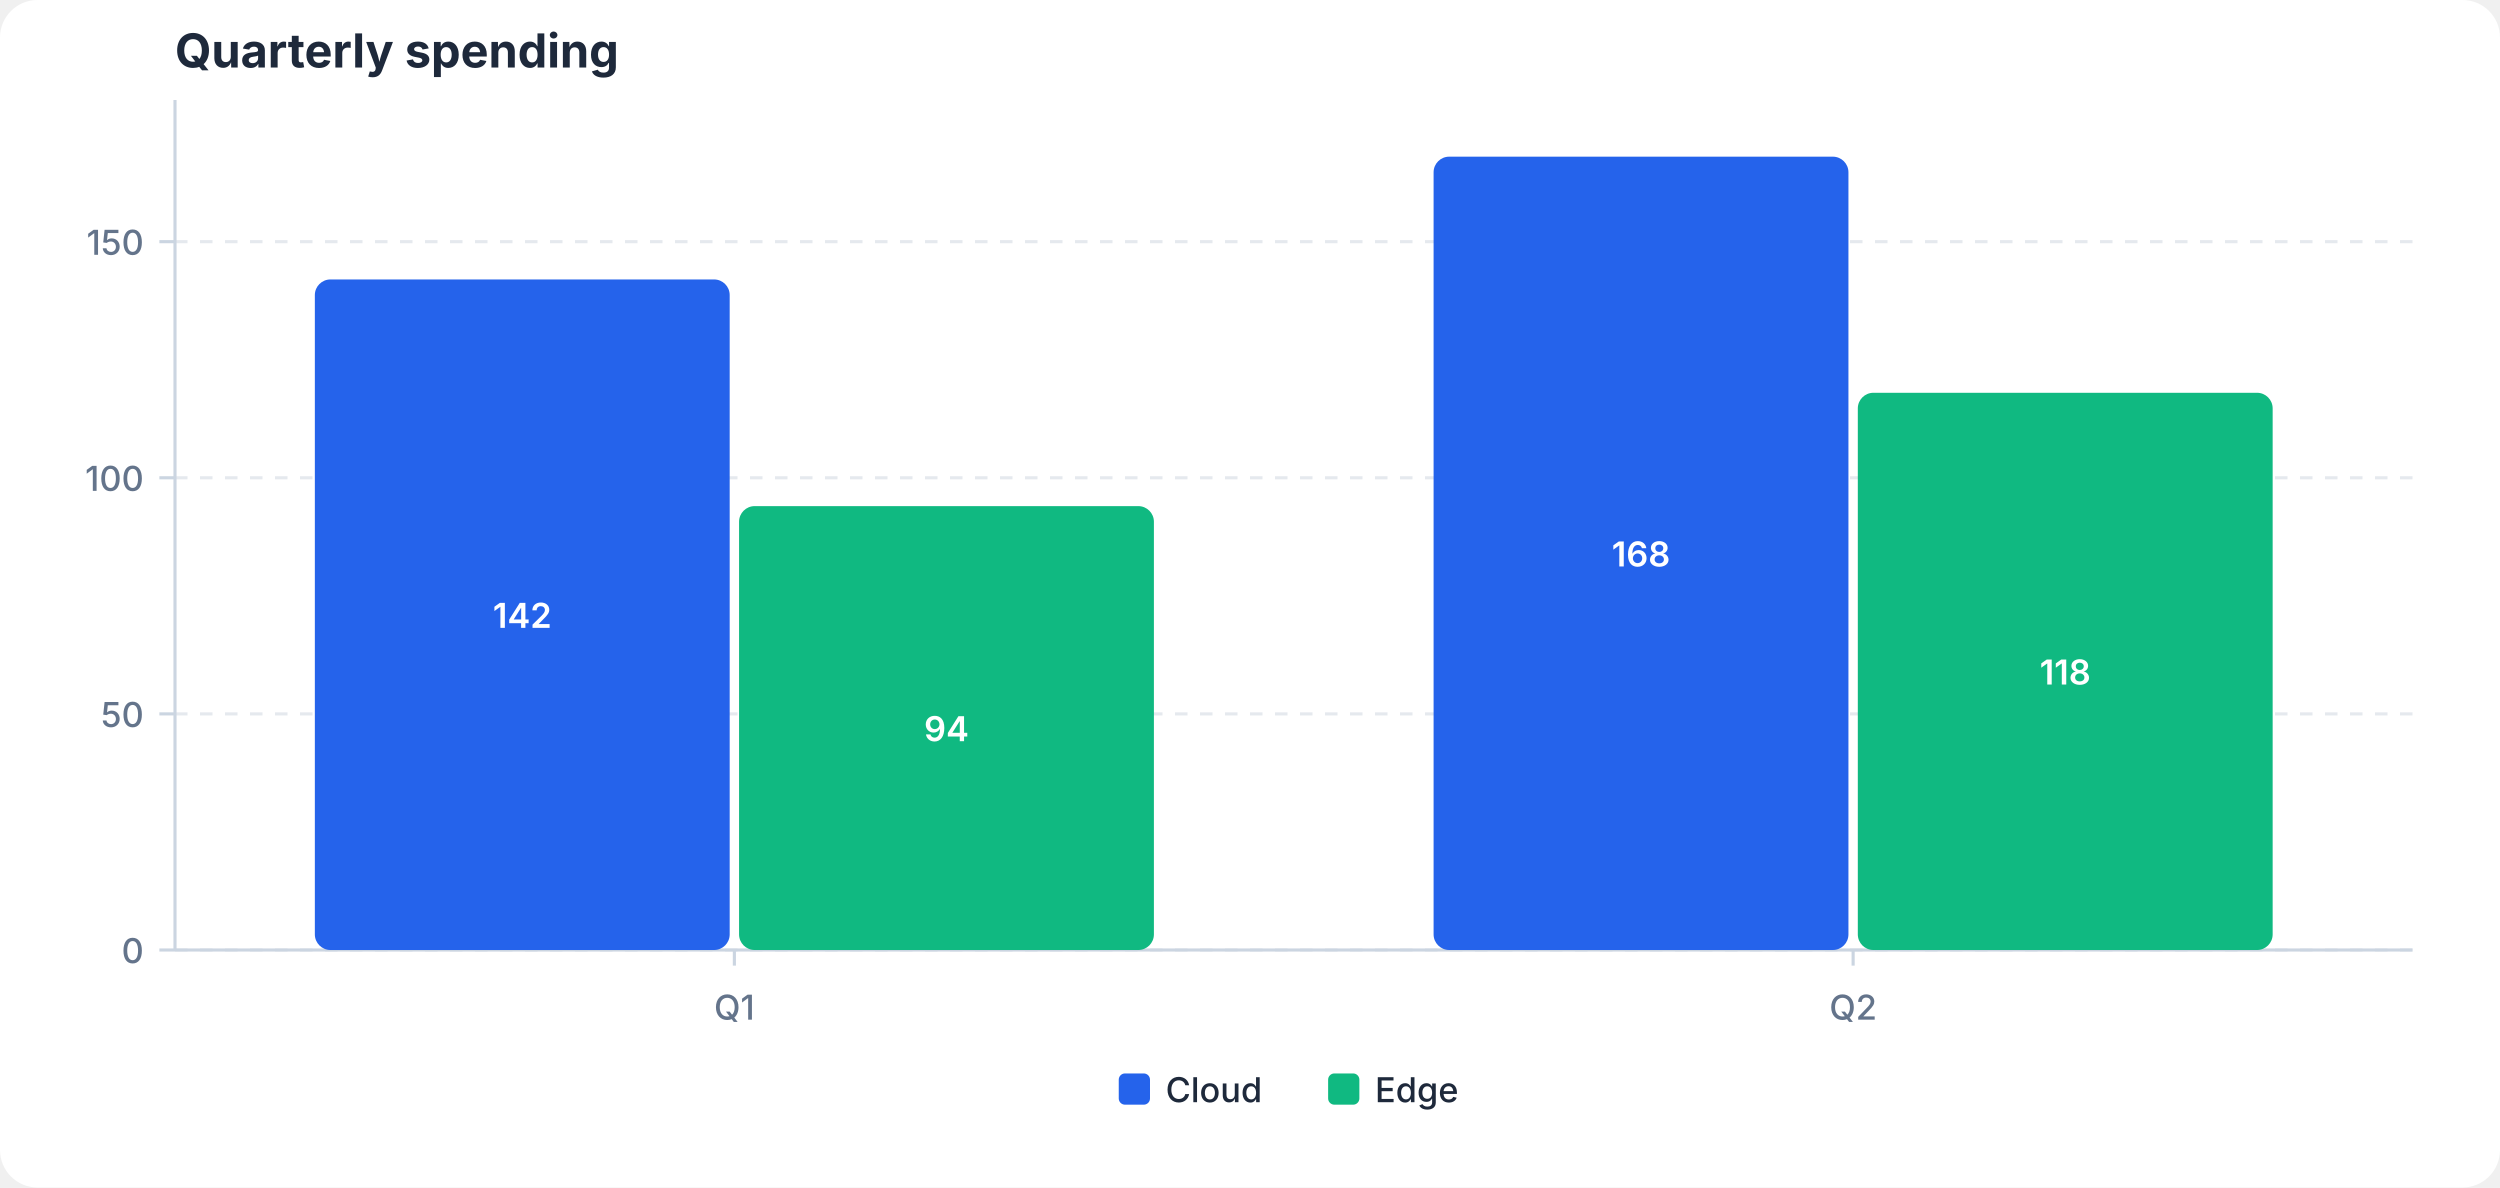
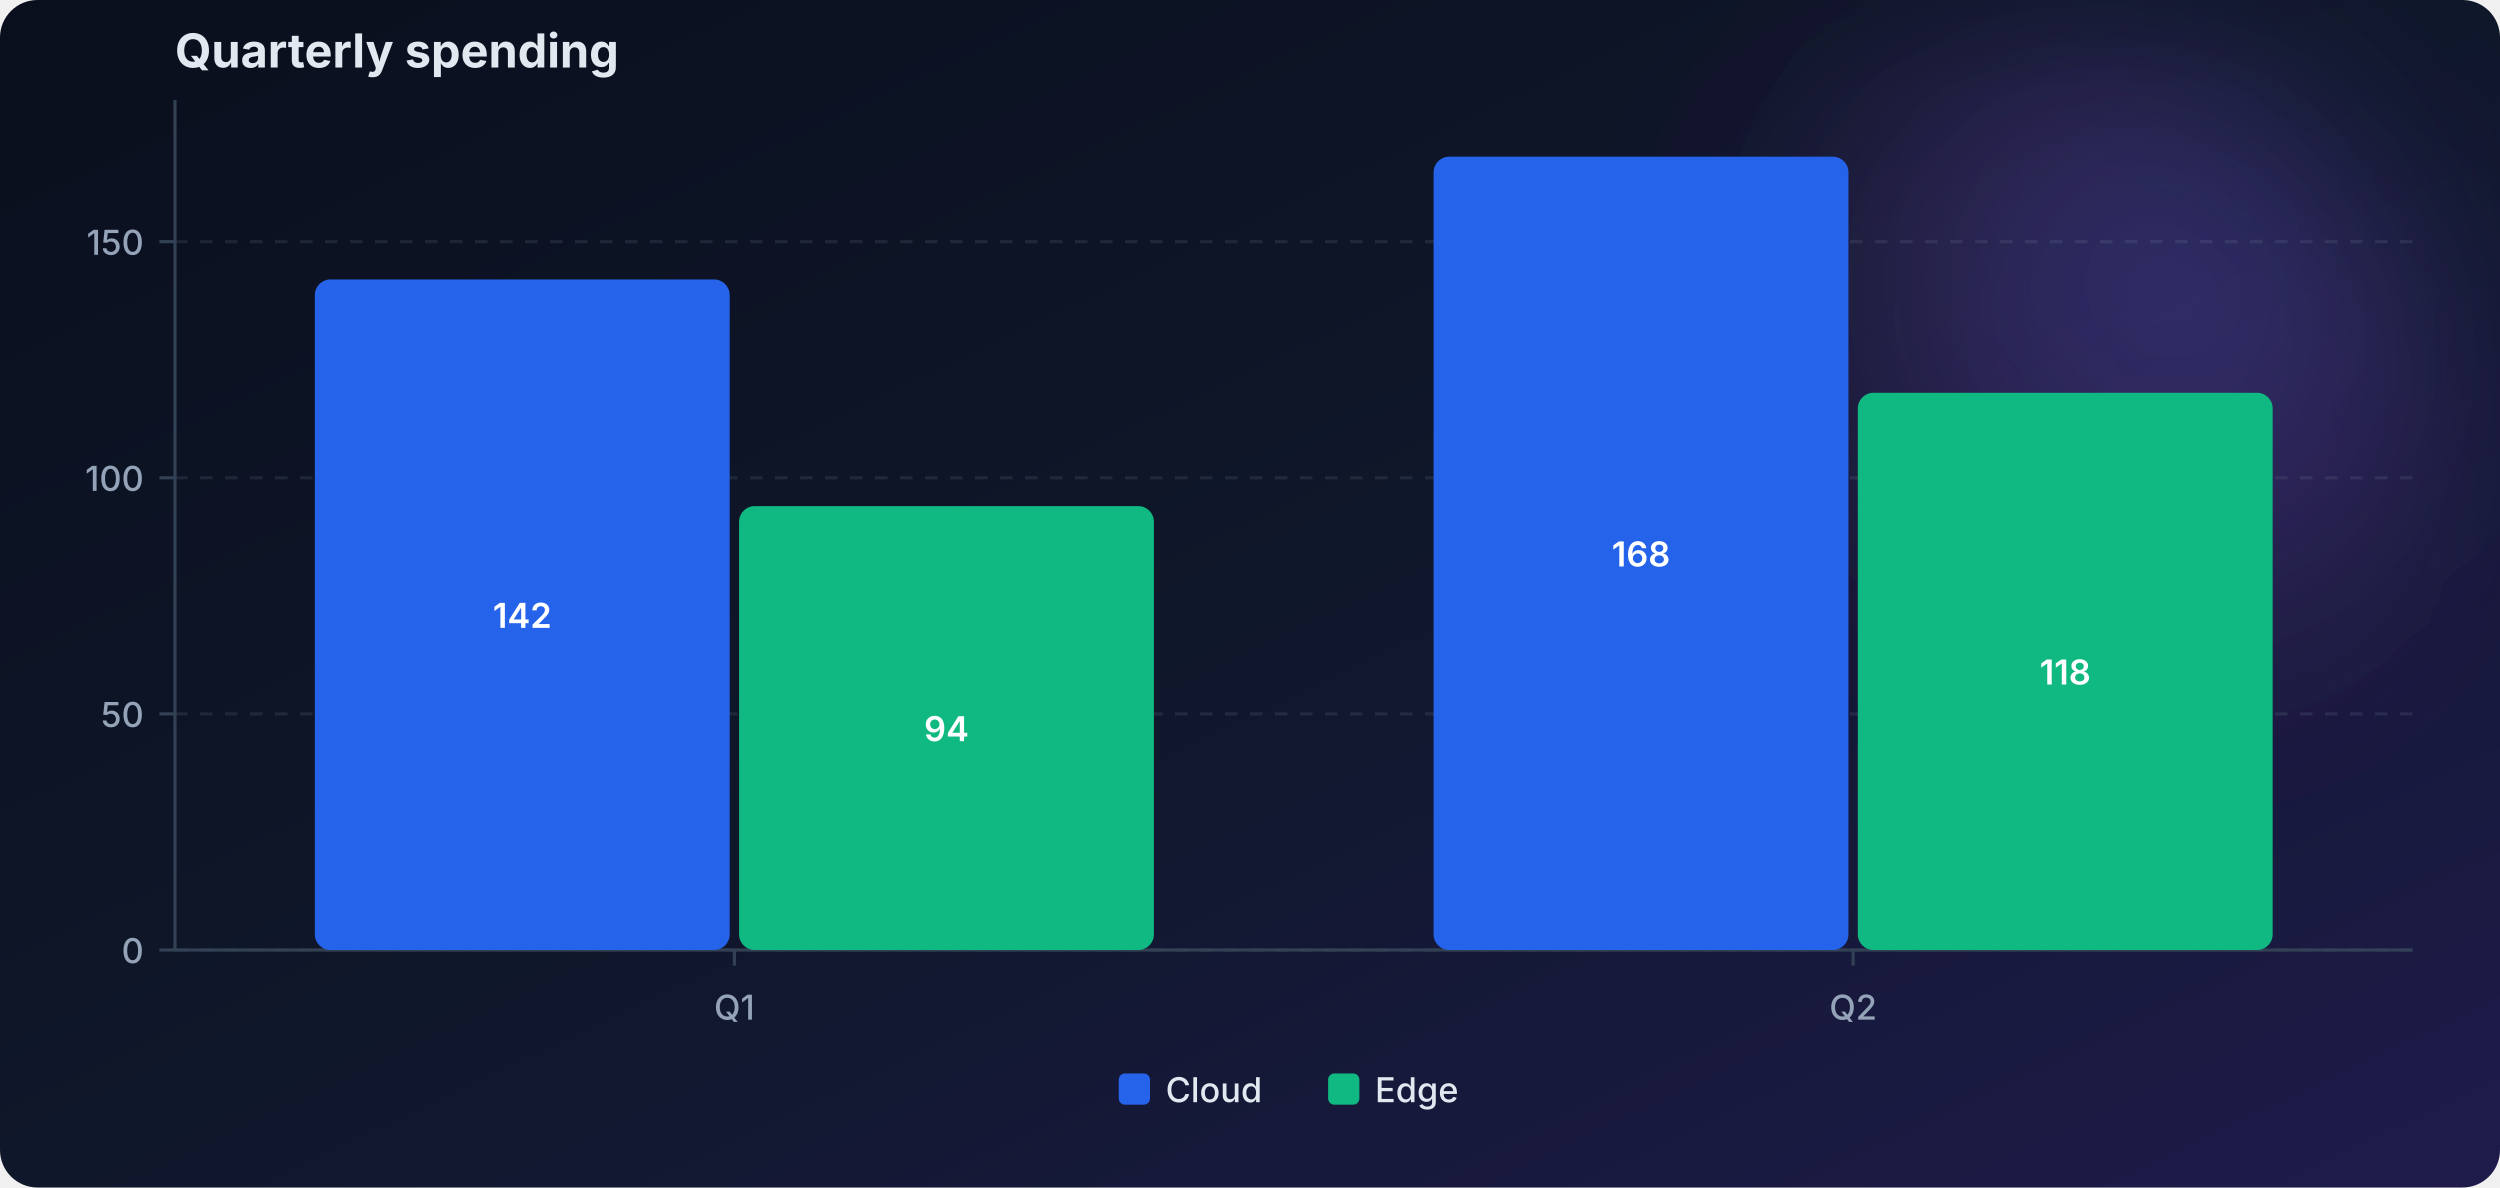
- <svg xmlns="http://www.w3.org/2000/svg" class="mc-chart-svg" part="svg" role="img" aria-labelledby="mc-svg-title" aria-describedby="mc-svg-desc" width="800" height="380" viewBox="0 0 800 380" style="background: #ffffff;" lang="en-US" direction="ltr">
-   <rect width="800" height="380" rx="12" fill="#ffffff" />
-   <defs class="mc-chart-defs" />
+ <svg xmlns="http://www.w3.org/2000/svg" class="mc-chart-svg" part="svg" role="img" aria-labelledby="mc-svg-title" aria-describedby="mc-svg-desc" width="800" height="380" viewBox="0 0 800 380" lang="en-US" direction="ltr">
+   <g clip-path="url(#readme-rounded)">
+     <rect width="800" height="380" rx="12" fill="url(#readme-bg)" />
+     <circle cx="635" cy="150" r="150" fill="url(#readme-aurora)" filter="url(#readme-blur)" />
+   </g>
+   <defs class="mc-chart-defs">
+     <linearGradient id="readme-bg" x1="0%" y1="0%" x2="100%" y2="100%">
+       <stop offset="0%" stop-color="#0a0f1d" />
+       <stop offset="50%" stop-color="#0f172a" />
+       <stop offset="100%" stop-color="#1e1b4b" />
+     </linearGradient>
+     <radialGradient id="readme-aurora" cx="70%" cy="30%" r="60%">
+       <stop offset="0%" stop-color="#6366f1" stop-opacity="0.35" />
+       <stop offset="50%" stop-color="#a855f7" stop-opacity="0.15" />
+       <stop offset="100%" stop-color="#0a0f1d" stop-opacity="0" />
+     </radialGradient>
+     <filter id="readme-blur">
+       <feGaussianBlur stdDeviation="30" />
+     </filter>
+     <clipPath id="readme-rounded">
+       <rect width="800" height="380" rx="12" />
+     </clipPath>
+   </defs>
  <g class="mc-chart-viewport">
    <g class="mc-chart-root" transform="translate(56, 32)">
      <g class="mc-layer mc-layer--title">
        <g class="mc-label mc-label-svg mc-label--title" part="label label-title" data-label-type="title" data-label-mode="svg" direction="ltr" data-label-id="chart-title" transform="translate(0, -16)" data-truncated="false" data-overflow-strategy="truncate" data-event-target="title" data-event-category="title" data-event-id="chart-title">
-           <text class="mc-label-text" text-anchor="start" direction="ltr" unicode-bidi="isolate" fill="#1e293b" font-size="15px" font-weight="700" font-family="Inter, -apple-system, BlinkMacSystemFont, &quot;Segoe UI&quot;, Roboto, sans-serif" x="0" y="5.6">Quarterly spending</text>
+           <text class="mc-label-text" text-anchor="start" direction="ltr" unicode-bidi="isolate" fill="#e2e8f0" font-size="15px" font-weight="700" font-family="Inter, -apple-system, BlinkMacSystemFont, &quot;Segoe UI&quot;, Roboto, sans-serif" x="0" y="5.6">Quarterly spending</text>
        </g>
      </g>
      <g class="mc-layer mc-layer--grid" data-layer-name="grid" part="layer layer-grid">
-         <line class="mc-grid-line mc-grid-line--y" x1="0" x2="716" y1="272" y2="272" stroke="rgba(148, 163, 184, 0.24)" stroke-dasharray="4 4" />
-         <line class="mc-grid-line mc-grid-line--y" x1="0" x2="716" y1="196.444" y2="196.444" stroke="rgba(148, 163, 184, 0.24)" stroke-dasharray="4 4" />
-         <line class="mc-grid-line mc-grid-line--y" x1="0" x2="716" y1="120.889" y2="120.889" stroke="rgba(148, 163, 184, 0.24)" stroke-dasharray="4 4" />
-         <line class="mc-grid-line mc-grid-line--y" x1="0" x2="716" y1="45.333" y2="45.333" stroke="rgba(148, 163, 184, 0.24)" stroke-dasharray="4 4" />
+         <line class="mc-grid-line mc-grid-line--y" x1="0" x2="716" y1="272" y2="272" stroke="rgba(148, 163, 184, 0.14)" stroke-dasharray="4 4" />
+         <line class="mc-grid-line mc-grid-line--y" x1="0" x2="716" y1="196.444" y2="196.444" stroke="rgba(148, 163, 184, 0.14)" stroke-dasharray="4 4" />
+         <line class="mc-grid-line mc-grid-line--y" x1="0" x2="716" y1="120.889" y2="120.889" stroke="rgba(148, 163, 184, 0.14)" stroke-dasharray="4 4" />
+         <line class="mc-grid-line mc-grid-line--y" x1="0" x2="716" y1="45.333" y2="45.333" stroke="rgba(148, 163, 184, 0.14)" stroke-dasharray="4 4" />
      </g>
      <g class="mc-layer mc-layer--axes" data-layer-name="axes" part="layer layer-axes">
        <g class="mc-axis mc-axis--x mc-axis--bottom" data-axis="x" data-axis-position="bottom">
-           <line x1="0" x2="716" y1="272" y2="272" stroke="#cbd5e1" stroke-width="1" />
-           <line x1="179" x2="179" y1="272" y2="277" stroke="#cbd5e1" />
+           <line x1="0" x2="716" y1="272" y2="272" stroke="#334155" stroke-width="1" />
+           <line x1="179" x2="179" y1="272" y2="277" stroke="#334155" />
          <g class="mc-label mc-label-svg mc-label--axis-tick" part="label label-axis-tick" data-label-type="axis-tick" data-label-mode="svg" direction="ltr" data-label-id="x-tick-0" transform="translate(179, 282)" data-truncated="false" data-overflow-strategy="truncate">
-             <text class="mc-label-text" text-anchor="middle" direction="ltr" unicode-bidi="isolate" fill="#64748b" font-size="11px" font-weight="500" font-family="Inter, -apple-system, BlinkMacSystemFont, &quot;Segoe UI&quot;, Roboto, sans-serif" x="0" y="12.3">Q1</text>
+             <text class="mc-label-text" text-anchor="middle" direction="ltr" unicode-bidi="isolate" fill="#94a3b8" font-size="11px" font-weight="500" font-family="Inter, -apple-system, BlinkMacSystemFont, &quot;Segoe UI&quot;, Roboto, sans-serif" x="0" y="12.3">Q1</text>
          </g>
-           <line x1="537" x2="537" y1="272" y2="277" stroke="#cbd5e1" />
+           <line x1="537" x2="537" y1="272" y2="277" stroke="#334155" />
          <g class="mc-label mc-label-svg mc-label--axis-tick" part="label label-axis-tick" data-label-type="axis-tick" data-label-mode="svg" direction="ltr" data-label-id="x-tick-1" transform="translate(537, 282)" data-truncated="false" data-overflow-strategy="truncate">
-             <text class="mc-label-text" text-anchor="middle" direction="ltr" unicode-bidi="isolate" fill="#64748b" font-size="11px" font-weight="500" font-family="Inter, -apple-system, BlinkMacSystemFont, &quot;Segoe UI&quot;, Roboto, sans-serif" x="0" y="12.3">Q2</text>
+             <text class="mc-label-text" text-anchor="middle" direction="ltr" unicode-bidi="isolate" fill="#94a3b8" font-size="11px" font-weight="500" font-family="Inter, -apple-system, BlinkMacSystemFont, &quot;Segoe UI&quot;, Roboto, sans-serif" x="0" y="12.3">Q2</text>
          </g>
        </g>
        <g class="mc-axis mc-axis--y mc-axis--left" data-axis="y" data-axis-position="left">
-           <line x1="0" x2="0" y1="0" y2="272" stroke="#cbd5e1" stroke-width="1" />
-           <line x1="-5" x2="0" y1="272" y2="272" stroke="#cbd5e1" />
+           <line x1="0" x2="0" y1="0" y2="272" stroke="#334155" stroke-width="1" />
+           <line x1="-5" x2="0" y1="272" y2="272" stroke="#334155" />
          <g class="mc-label mc-label-svg mc-label--axis-tick" part="label label-axis-tick" data-label-type="axis-tick" data-label-mode="svg" direction="ltr" data-label-id="y-tick-0" transform="translate(-10, 272)" data-truncated="false" data-overflow-strategy="truncate">
-             <text class="mc-label-text" text-anchor="end" direction="ltr" unicode-bidi="isolate" fill="#64748b" font-size="11px" font-weight="500" font-family="Inter, -apple-system, BlinkMacSystemFont, &quot;Segoe UI&quot;, Roboto, sans-serif" x="0" y="4.2">0</text>
+             <text class="mc-label-text" text-anchor="end" direction="ltr" unicode-bidi="isolate" fill="#94a3b8" font-size="11px" font-weight="500" font-family="Inter, -apple-system, BlinkMacSystemFont, &quot;Segoe UI&quot;, Roboto, sans-serif" x="0" y="4.2">0</text>
          </g>
-           <line x1="-5" x2="0" y1="196.444" y2="196.444" stroke="#cbd5e1" />
+           <line x1="-5" x2="0" y1="196.444" y2="196.444" stroke="#334155" />
          <g class="mc-label mc-label-svg mc-label--axis-tick" part="label label-axis-tick" data-label-type="axis-tick" data-label-mode="svg" direction="ltr" data-label-id="y-tick-1" transform="translate(-10, 196.4444)" data-truncated="false" data-overflow-strategy="truncate">
-             <text class="mc-label-text" text-anchor="end" direction="ltr" unicode-bidi="isolate" fill="#64748b" font-size="11px" font-weight="500" font-family="Inter, -apple-system, BlinkMacSystemFont, &quot;Segoe UI&quot;, Roboto, sans-serif" x="0" y="4.2">50</text>
+             <text class="mc-label-text" text-anchor="end" direction="ltr" unicode-bidi="isolate" fill="#94a3b8" font-size="11px" font-weight="500" font-family="Inter, -apple-system, BlinkMacSystemFont, &quot;Segoe UI&quot;, Roboto, sans-serif" x="0" y="4.2">50</text>
          </g>
-           <line x1="-5" x2="0" y1="120.889" y2="120.889" stroke="#cbd5e1" />
+           <line x1="-5" x2="0" y1="120.889" y2="120.889" stroke="#334155" />
          <g class="mc-label mc-label-svg mc-label--axis-tick" part="label label-axis-tick" data-label-type="axis-tick" data-label-mode="svg" direction="ltr" data-label-id="y-tick-2" transform="translate(-10, 120.8889)" data-truncated="false" data-overflow-strategy="truncate">
-             <text class="mc-label-text" text-anchor="end" direction="ltr" unicode-bidi="isolate" fill="#64748b" font-size="11px" font-weight="500" font-family="Inter, -apple-system, BlinkMacSystemFont, &quot;Segoe UI&quot;, Roboto, sans-serif" x="0" y="4.2">100</text>
+             <text class="mc-label-text" text-anchor="end" direction="ltr" unicode-bidi="isolate" fill="#94a3b8" font-size="11px" font-weight="500" font-family="Inter, -apple-system, BlinkMacSystemFont, &quot;Segoe UI&quot;, Roboto, sans-serif" x="0" y="4.2">100</text>
          </g>
-           <line x1="-5" x2="0" y1="45.333" y2="45.333" stroke="#cbd5e1" />
+           <line x1="-5" x2="0" y1="45.333" y2="45.333" stroke="#334155" />
          <g class="mc-label mc-label-svg mc-label--axis-tick" part="label label-axis-tick" data-label-type="axis-tick" data-label-mode="svg" direction="ltr" data-label-id="y-tick-3" transform="translate(-10, 45.33333)" data-truncated="false" data-overflow-strategy="truncate">
-             <text class="mc-label-text" text-anchor="end" direction="ltr" unicode-bidi="isolate" fill="#64748b" font-size="11px" font-weight="500" font-family="Inter, -apple-system, BlinkMacSystemFont, &quot;Segoe UI&quot;, Roboto, sans-serif" x="0" y="4.2">150</text>
+             <text class="mc-label-text" text-anchor="end" direction="ltr" unicode-bidi="isolate" fill="#94a3b8" font-size="11px" font-weight="500" font-family="Inter, -apple-system, BlinkMacSystemFont, &quot;Segoe UI&quot;, Roboto, sans-serif" x="0" y="4.2">150</text>
          </g>
        </g>
      </g>
      <g class="mc-layer mc-layer--bars" data-layer-name="bars" part="layer layer-bars">
        <rect class="mc-bar-rect" data-item-component="mc-bar-item" data-key="Cloud" data-index="Q1" x="44.75" y="57.422" width="132.75" height="214.578" rx="5" fill="#2563eb" data-animated="false" />
        <rect class="mc-bar-rect" data-item-component="mc-bar-item" data-key="Edge" data-index="Q1" x="180.5" y="129.956" width="132.75" height="142.044" rx="5" fill="#10b981" data-animated="false" />
        <rect class="mc-bar-rect" data-item-component="mc-bar-item" data-key="Cloud" data-index="Q2" x="402.75" y="18.133" width="132.75" height="253.867" rx="5" fill="#2563eb" data-animated="false" />
        <rect class="mc-bar-rect" data-item-component="mc-bar-item" data-key="Edge" data-index="Q2" x="538.5" y="93.689" width="132.75" height="178.311" rx="5" fill="#10b981" data-animated="false" />
      </g>
      <g class="mc-layer mc-layer--markers" data-layer-name="markers" part="layer layer-markers" />
      <g class="mc-layer mc-layer--labels" data-layer-name="labels" part="layer layer-labels">
        <g class="mc-label mc-label-svg mc-label--data" part="label label-data" data-label-type="data" data-label-mode="svg" direction="ltr" data-label-id="bar-label-0" transform="translate(111.125, 164.7111)" data-truncated="false" data-overflow-strategy="truncate">
          <text class="mc-label-text" text-anchor="middle" direction="ltr" unicode-bidi="isolate" fill="#ffffff" font-size="11px" font-weight="600" font-family="Inter, -apple-system, BlinkMacSystemFont, &quot;Segoe UI&quot;, Roboto, sans-serif" x="0" y="4.2">142</text>
        </g>
        <g class="mc-label mc-label-svg mc-label--data" part="label label-data" data-label-type="data" data-label-mode="svg" direction="ltr" data-label-id="bar-label-1" transform="translate(246.875, 200.9778)" data-truncated="false" data-overflow-strategy="truncate">
          <text class="mc-label-text" text-anchor="middle" direction="ltr" unicode-bidi="isolate" fill="#ffffff" font-size="11px" font-weight="600" font-family="Inter, -apple-system, BlinkMacSystemFont, &quot;Segoe UI&quot;, Roboto, sans-serif" x="0" y="4.2">94</text>
        </g>
        <g class="mc-label mc-label-svg mc-label--data" part="label label-data" data-label-type="data" data-label-mode="svg" direction="ltr" data-label-id="bar-label-2" transform="translate(469.125, 145.0667)" data-truncated="false" data-overflow-strategy="truncate">
          <text class="mc-label-text" text-anchor="middle" direction="ltr" unicode-bidi="isolate" fill="#ffffff" font-size="11px" font-weight="600" font-family="Inter, -apple-system, BlinkMacSystemFont, &quot;Segoe UI&quot;, Roboto, sans-serif" x="0" y="4.2">168</text>
        </g>
        <g class="mc-label mc-label-svg mc-label--data" part="label label-data" data-label-type="data" data-label-mode="svg" direction="ltr" data-label-id="bar-label-3" transform="translate(604.875, 182.8444)" data-truncated="false" data-overflow-strategy="truncate">
          <text class="mc-label-text" text-anchor="middle" direction="ltr" unicode-bidi="isolate" fill="#ffffff" font-size="11px" font-weight="600" font-family="Inter, -apple-system, BlinkMacSystemFont, &quot;Segoe UI&quot;, Roboto, sans-serif" x="0" y="4.2">118</text>
        </g>
      </g>
      <g class="mc-layer mc-layer--legends" data-layer-name="legends" part="layer layer-legends">
        <g class="mc-legend mc-legend--bottom" direction="ltr" data-legend-type="categorical" data-legend-position="bottom" data-legend-wrap="true" data-legend-rows="1" data-legend-columns="2" transform="translate(0, 301)">
          <g class="mc-legend-item" data-legend-id="Cloud" data-legend-kind="series" data-legend-index="0" data-legend-row="0" data-legend-col="0" transform="translate(302, 15.5)" style="cursor: default; outline-color: none; outline-style: none; outline-width: initial;">
            <rect class="mc-legend-swatch" x="0" y="-5" width="10" height="10" rx="2" fill="#2563eb" />
            <g class="mc-label mc-label-svg mc-label--legend" part="label label-legend" data-label-type="legend" data-label-mode="svg" direction="ltr" data-label-id="legend-0" transform="translate(15, 0)" data-truncated="false" data-overflow-strategy="truncate">
-               <text class="mc-label-text" text-anchor="start" direction="ltr" unicode-bidi="isolate" fill="#1e293b" font-size="11px" font-weight="500" font-family="Inter, -apple-system, BlinkMacSystemFont, &quot;Segoe UI&quot;, Roboto, sans-serif" x="0" y="4.2">Cloud</text>
+               <text class="mc-label-text" text-anchor="start" direction="ltr" unicode-bidi="isolate" fill="#e2e8f0" font-size="11px" font-weight="500" font-family="Inter, -apple-system, BlinkMacSystemFont, &quot;Segoe UI&quot;, Roboto, sans-serif" x="0" y="4.2">Cloud</text>
            </g>
          </g>
          <g class="mc-legend-item" data-legend-id="Edge" data-legend-kind="series" data-legend-index="1" data-legend-row="0" data-legend-col="1" transform="translate(369, 15.5)" style="cursor: default; outline-color: none; outline-style: none; outline-width: initial;">
            <rect class="mc-legend-swatch" x="0" y="-5" width="10" height="10" rx="2" fill="#10b981" />
            <g class="mc-label mc-label-svg mc-label--legend" part="label label-legend" data-label-type="legend" data-label-mode="svg" direction="ltr" data-label-id="legend-1" transform="translate(15, 0)" data-truncated="false" data-overflow-strategy="truncate">
-               <text class="mc-label-text" text-anchor="start" direction="ltr" unicode-bidi="isolate" fill="#1e293b" font-size="11px" font-weight="500" font-family="Inter, -apple-system, BlinkMacSystemFont, &quot;Segoe UI&quot;, Roboto, sans-serif" x="0" y="4.2">Edge</text>
+               <text class="mc-label-text" text-anchor="start" direction="ltr" unicode-bidi="isolate" fill="#e2e8f0" font-size="11px" font-weight="500" font-family="Inter, -apple-system, BlinkMacSystemFont, &quot;Segoe UI&quot;, Roboto, sans-serif" x="0" y="4.2">Edge</text>
            </g>
          </g>
        </g>
      </g>
    </g>
  </g>
</svg>
